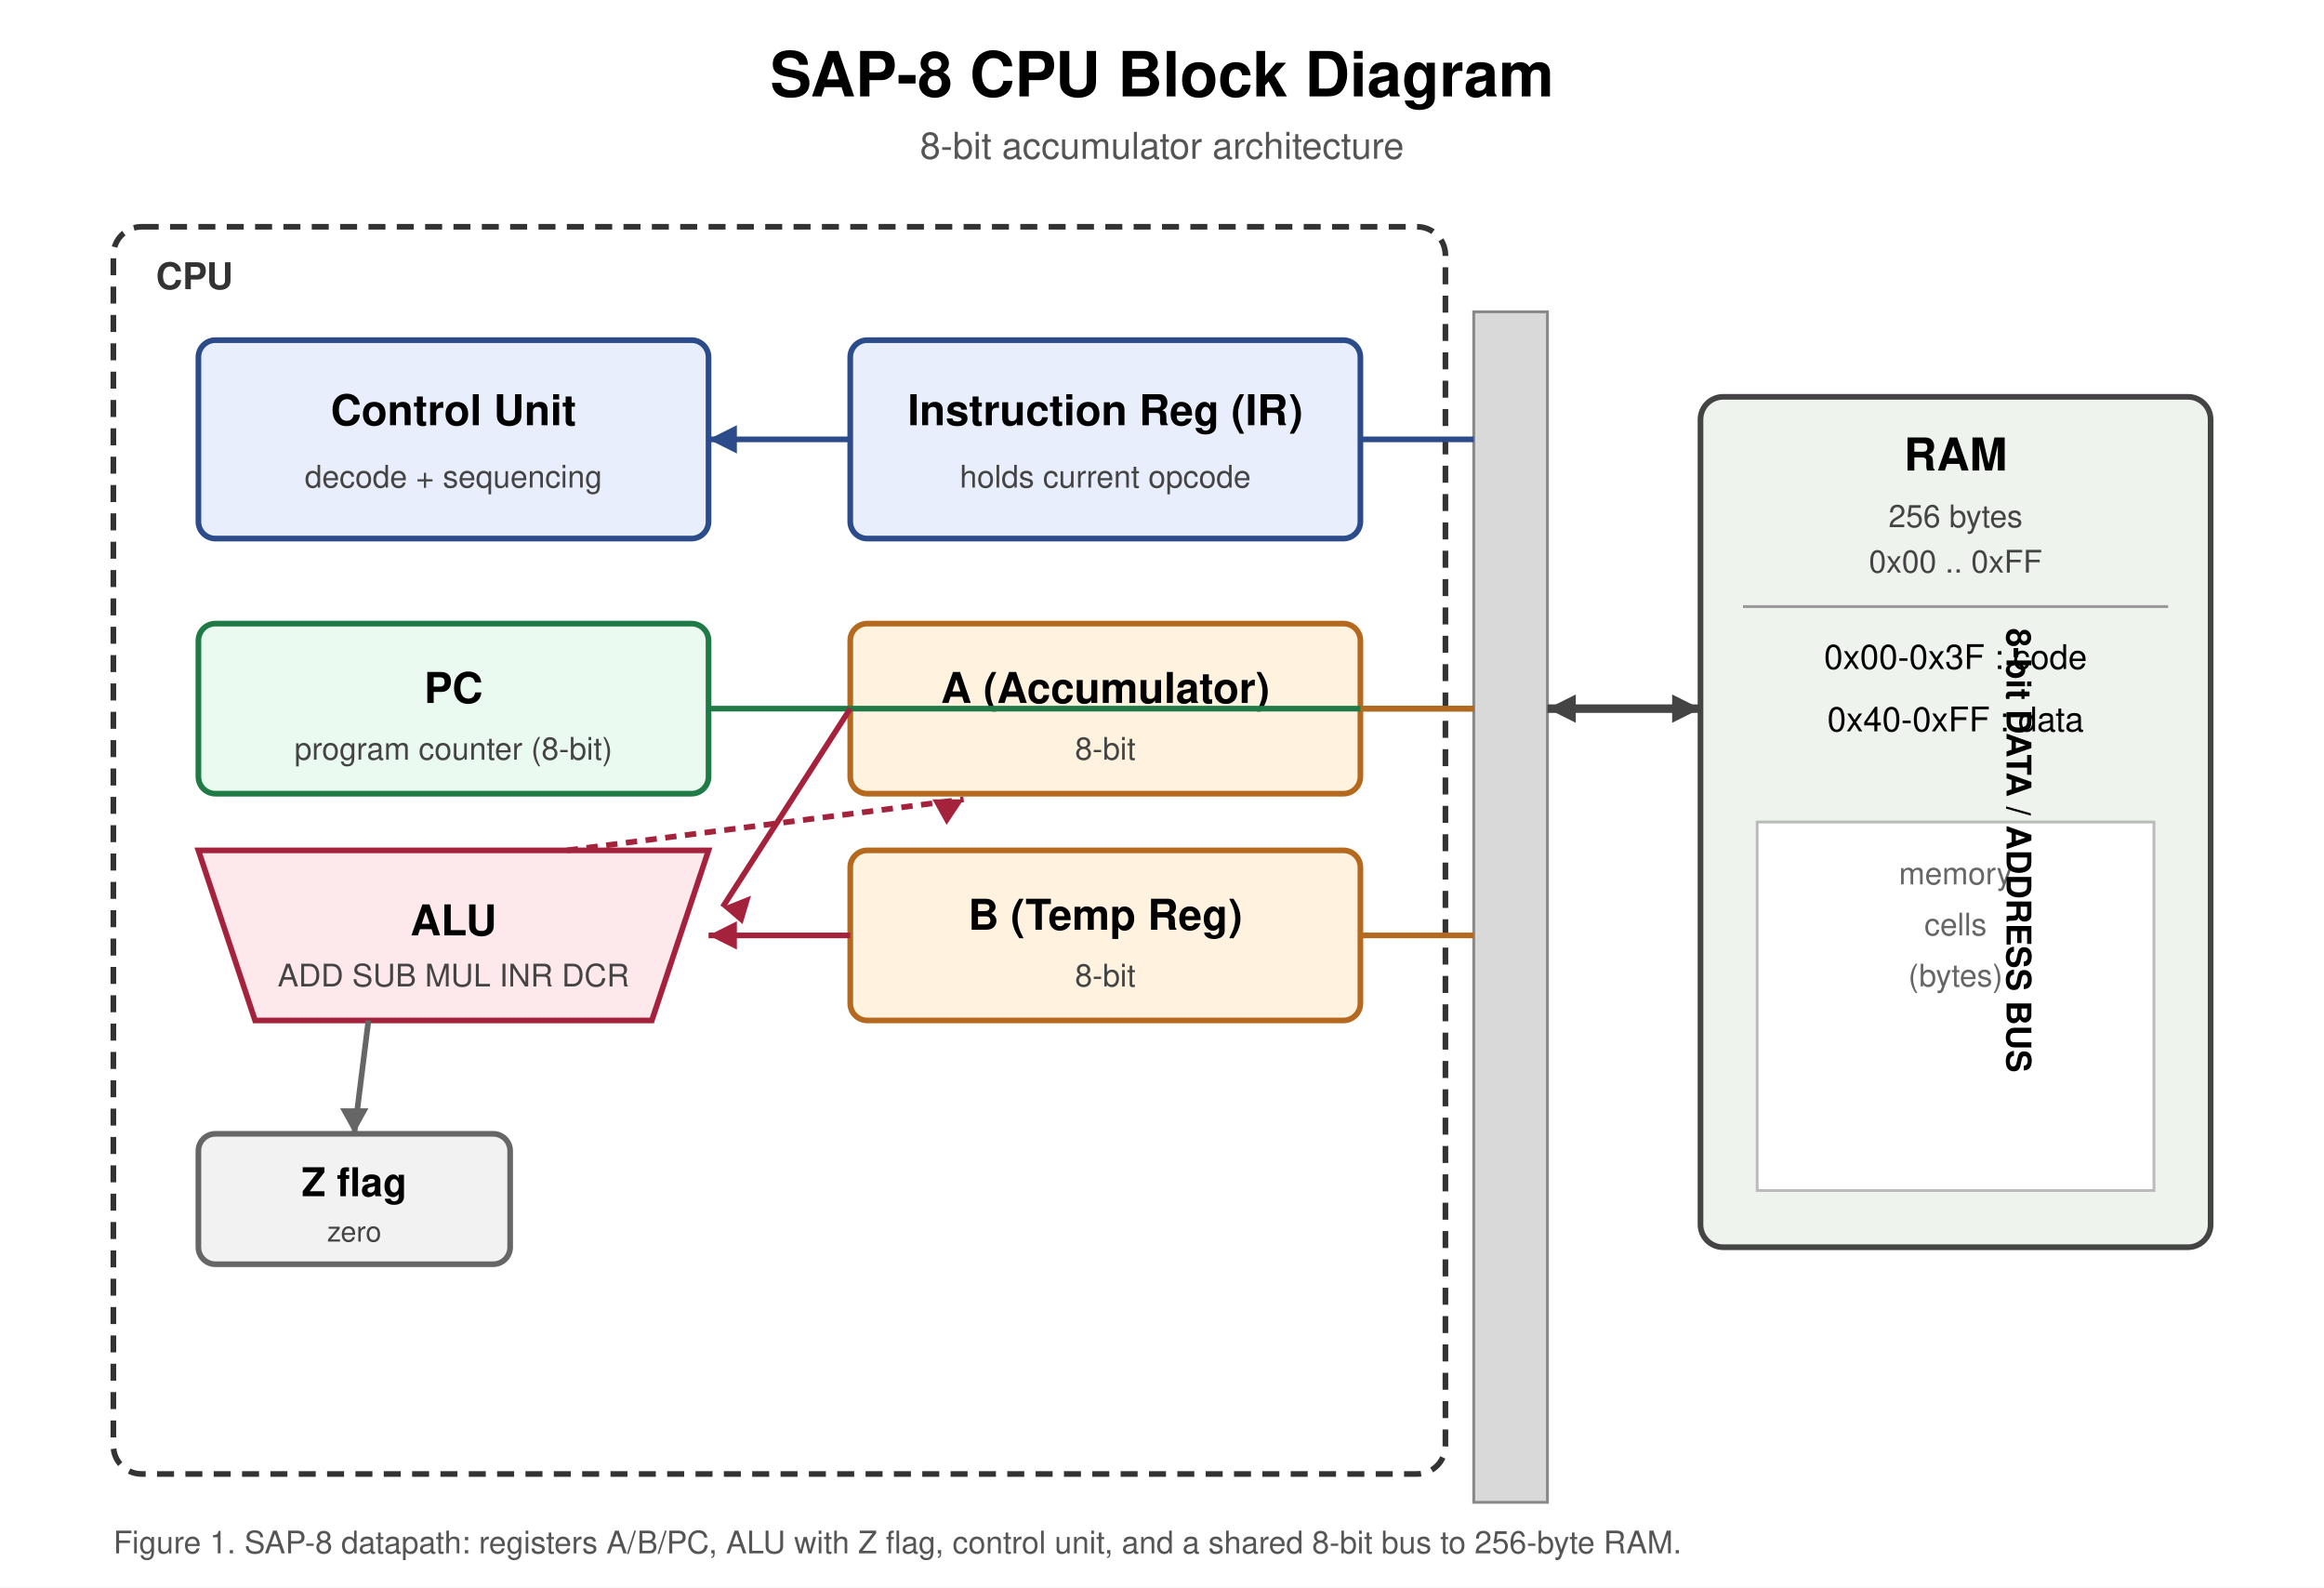
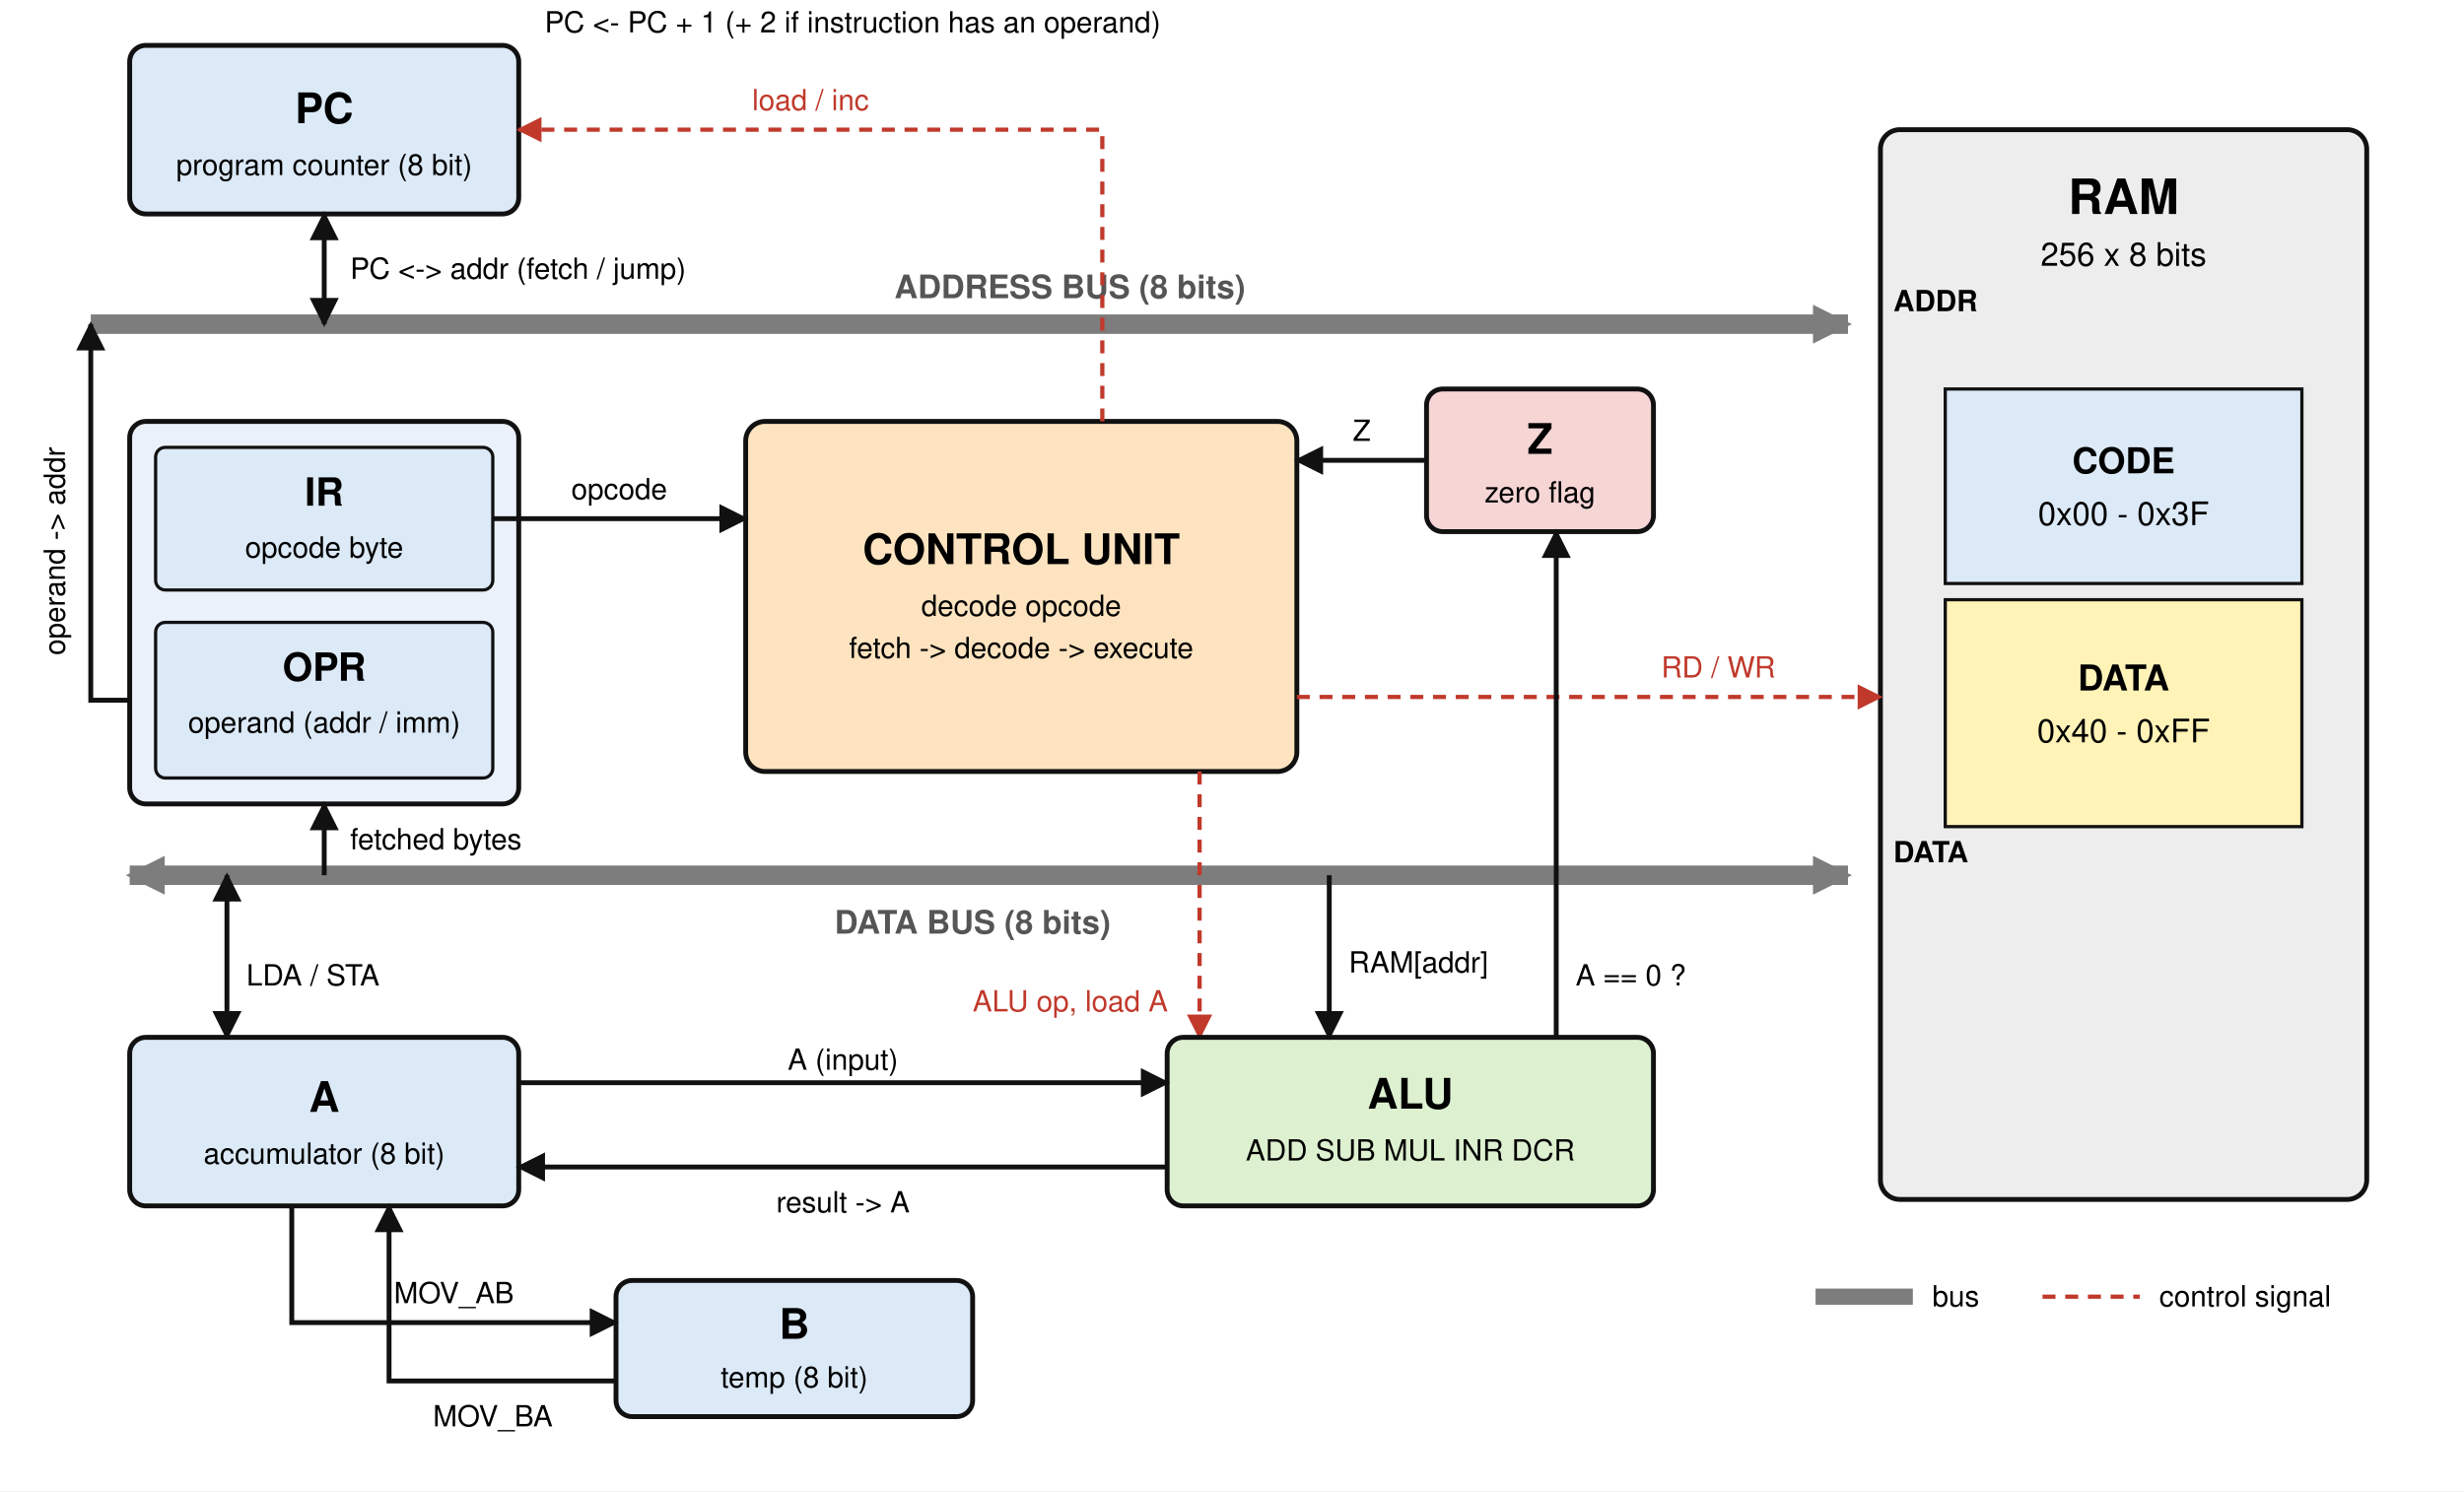
- <svg xmlns="http://www.w3.org/2000/svg" width="820" height="560" viewBox="0 0 820 560" font-family="Helvetica, Arial, sans-serif">
-   <rect x="0" y="0" width="820" height="560" fill="#ffffff" />
-   <text x="410" y="34" font-size="22" font-weight="bold" text-anchor="middle">SAP-8 CPU Block Diagram</text>
-   <text x="410" y="56" font-size="13" text-anchor="middle" fill="#555">8-bit accumulator architecture</text>
-   <rect x="40" y="80" width="470" height="440" rx="10" fill="none" stroke="#333" stroke-width="2" stroke-dasharray="6 4" />
-   <text x="55" y="102" font-size="13" font-weight="bold" fill="#333">CPU</text>
-   <rect x="70" y="120" width="180" height="70" rx="6" fill="#e8eefc" stroke="#2b4b8a" stroke-width="2" />
-   <text x="160" y="150" font-size="15" font-weight="bold" text-anchor="middle">Control Unit</text>
-   <text x="160" y="172" font-size="11" text-anchor="middle" fill="#444">decode + sequencing</text>
-   <rect x="300" y="120" width="180" height="70" rx="6" fill="#e8eefc" stroke="#2b4b8a" stroke-width="2" />
-   <text x="390" y="150" font-size="15" font-weight="bold" text-anchor="middle">Instruction Reg (IR)</text>
-   <text x="390" y="172" font-size="11" text-anchor="middle" fill="#444">holds current opcode</text>
-   <rect x="70" y="220" width="180" height="60" rx="6" fill="#eafaf0" stroke="#1f7a46" stroke-width="2" />
-   <text x="160" y="248" font-size="15" font-weight="bold" text-anchor="middle">PC</text>
-   <text x="160" y="268" font-size="11" text-anchor="middle" fill="#444">program counter (8-bit)</text>
-   <rect x="300" y="220" width="180" height="60" rx="6" fill="#fff3e0" stroke="#b5691f" stroke-width="2" />
-   <text x="390" y="248" font-size="15" font-weight="bold" text-anchor="middle">A  (Accumulator)</text>
-   <text x="390" y="268" font-size="11" text-anchor="middle" fill="#444">8-bit</text>
-   <rect x="300" y="300" width="180" height="60" rx="6" fill="#fff3e0" stroke="#b5691f" stroke-width="2" />
-   <text x="390" y="328" font-size="15" font-weight="bold" text-anchor="middle">B  (Temp Reg)</text>
-   <text x="390" y="348" font-size="11" text-anchor="middle" fill="#444">8-bit</text>
-   <polygon points="70,300 250,300 230,360 90,360" fill="#fde8ec" stroke="#a5223c" stroke-width="2" />
-   <text x="160" y="330" font-size="15" font-weight="bold" text-anchor="middle">ALU</text>
-   <text x="160" y="348" font-size="11" text-anchor="middle" fill="#444">ADD SUB MUL INR DCR</text>
-   <rect x="70" y="400" width="110" height="46" rx="6" fill="#f2f2f2" stroke="#666" stroke-width="2" />
-   <text x="125" y="422" font-size="14" font-weight="bold" text-anchor="middle">Z flag</text>
-   <text x="125" y="438" font-size="10" text-anchor="middle" fill="#444">zero</text>
-   <rect x="600" y="140" width="180" height="300" rx="8" fill="#eef3ee" stroke="#444" stroke-width="2" />
-   <text x="690" y="166" font-size="16" font-weight="bold" text-anchor="middle">RAM</text>
-   <text x="690" y="186" font-size="11" text-anchor="middle" fill="#444">256 bytes</text>
-   <text x="690" y="202" font-size="11" text-anchor="middle" fill="#444">0x00 .. 0xFF</text>
-   <line x1="615" y1="214" x2="765" y2="214" stroke="#999" stroke-width="1" />
-   <text x="690" y="236" font-size="12" text-anchor="middle">0x00-0x3F : code</text>
-   <text x="690" y="258" font-size="12" text-anchor="middle">0x40-0xFF : data</text>
-   <rect x="620" y="290" width="140" height="130" fill="#ffffff" stroke="#bbb" stroke-width="1" />
-   <text x="690" y="312" font-size="11" text-anchor="middle" fill="#666">memory</text>
-   <text x="690" y="330" font-size="11" text-anchor="middle" fill="#666">cells</text>
-   <text x="690" y="348" font-size="11" text-anchor="middle" fill="#666">(bytes)</text>
-   <rect x="520" y="110" width="26" height="420" fill="#d9d9d9" stroke="#888" stroke-width="1" />
-   <text x="533" y="125" font-size="12" font-weight="bold" text-anchor="middle" transform="rotate(90 533 300)">8-bit DATA / ADDRESS BUS</text>
-   <line x1="480" y1="155" x2="520" y2="155" stroke="#2b4b8a" stroke-width="2" />
-   <line x1="250" y1="250" x2="520" y2="250" stroke="#1f7a46" stroke-width="2" />
-   <line x1="480" y1="250" x2="520" y2="250" stroke="#b5691f" stroke-width="2" />
-   <line x1="480" y1="330" x2="520" y2="330" stroke="#b5691f" stroke-width="2" />
-   <line x1="546" y1="250" x2="600" y2="250" stroke="#444" stroke-width="3" />
-   <polygon points="600,250 590,245 590,255" fill="#444" />
-   <polygon points="546,250 556,245 556,255" fill="#444" />
-   <line x1="300" y1="155" x2="250" y2="155" stroke="#2b4b8a" stroke-width="2" />
-   <polygon points="250,155 260,150 260,160" fill="#2b4b8a" />
-   <line x1="300" y1="250" x2="255" y2="320" stroke="#a5223c" stroke-width="2" />
-   <polygon points="255,320 265,316 262,326" fill="#a5223c" />
-   <line x1="300" y1="330" x2="250" y2="330" stroke="#a5223c" stroke-width="2" />
-   <polygon points="250,330 260,325 260,335" fill="#a5223c" />
-   <line x1="200" y1="300" x2="340" y2="282" stroke="#a5223c" stroke-width="2" stroke-dasharray="4 3" />
-   <polygon points="340,282 329,282 334,291" fill="#a5223c" />
-   <line x1="130" y1="360" x2="125" y2="400" stroke="#666" stroke-width="2" />
-   <polygon points="125,400 120,391 130,391" fill="#666" />
-   <text x="40" y="548" font-size="11" fill="#555">Figure 1. SAP-8 datapath: registers A/B/PC, ALU with Z flag, control unit, and a shared 8-bit bus to 256-byte RAM.</text>
+ <svg xmlns="http://www.w3.org/2000/svg" viewBox="0 30 760 460" font-family="Helvetica, Arial, sans-serif">
+   <defs>
+     <marker id="ah" viewBox="0 0 10 10" refX="9" refY="5" markerWidth="6" markerHeight="6" orient="auto-start-reverse">
+       <path d="M0,0 L10,5 L0,10 z" fill="#111" />
+     </marker>
+     <marker id="ahr" viewBox="0 0 10 10" refX="9" refY="5" markerWidth="6" markerHeight="6" orient="auto-start-reverse">
+       <path d="M0,0 L10,5 L0,10 z" fill="#C0392B" />
+     </marker>
+     <marker id="ahg" viewBox="0 0 10 10" refX="9" refY="5" markerUnits="userSpaceOnUse" markerWidth="12" markerHeight="12" orient="auto-start-reverse">
+       <path d="M0,0 L10,5 L0,10 z" fill="#7D7D7D" />
+     </marker>
+   </defs>
+   <rect x="0" y="30" width="760" height="460" fill="#fff" />
+   <line x1="28" y1="130" x2="570" y2="130" stroke="#7D7D7D" stroke-width="6" marker-end="url(#ahg)" />
+   <text x="330" y="122" text-anchor="middle" font-size="10" font-weight="bold" fill="#555">ADDRESS BUS (8 bits)</text>
+   <line x1="40" y1="300" x2="570" y2="300" stroke="#7D7D7D" stroke-width="6" marker-start="url(#ahg)" marker-end="url(#ahg)" />
+   <text x="300" y="318" text-anchor="middle" font-size="10" font-weight="bold" fill="#555">DATA BUS (8 bits)</text>
+   <rect x="580" y="70" width="150" height="330" rx="6" fill="#EDEDED" stroke="#111" stroke-width="1.5" />
+   <text x="655" y="96" text-anchor="middle" font-size="15" font-weight="bold">RAM</text>
+   <text x="655" y="112" text-anchor="middle" font-size="10">256 x 8 bits</text>
+   <rect x="600" y="150" width="110" height="60" fill="#DCE9F7" stroke="#111" />
+   <text x="655" y="176" text-anchor="middle" font-size="11" font-weight="bold">CODE</text>
+   <text x="655" y="192" text-anchor="middle" font-size="10">0x00 - 0x3F</text>
+   <rect x="600" y="215" width="110" height="70" fill="#FFF3B8" stroke="#111" />
+   <text x="655" y="243" text-anchor="middle" font-size="11" font-weight="bold">DATA</text>
+   <text x="655" y="259" text-anchor="middle" font-size="10">0x40 - 0xFF</text>
+   <text x="584" y="126" font-size="9" font-weight="bold">ADDR</text>
+   <text x="584" y="296" font-size="9" font-weight="bold">DATA</text>
+   <rect x="40" y="44" width="120" height="52" rx="5" fill="#DCE9F7" stroke="#111" stroke-width="1.5" />
+   <text x="100" y="68" text-anchor="middle" font-size="13" font-weight="bold">PC</text>
+   <text x="100" y="84" text-anchor="middle" font-size="9">program counter (8 bit)</text>
+   <line x1="100" y1="96" x2="100" y2="130" stroke="#111" stroke-width="1.5" marker-start="url(#ah)" marker-end="url(#ah)" />
+   <text x="108" y="116" font-size="9">PC &lt;-&gt; addr (fetch / jump)</text>
+   <text x="168" y="40" font-size="9">PC &lt;- PC + 1  (+ 2 if instruction has an operand)</text>
+   <rect x="40" y="160" width="120" height="118" rx="5" fill="#EAF1FA" stroke="#111" stroke-width="1.5" />
+   <rect x="48" y="168" width="104" height="44" rx="3" fill="#DCE9F7" stroke="#111" />
+   <text x="100" y="186" text-anchor="middle" font-size="12" font-weight="bold">IR</text>
+   <text x="100" y="202" text-anchor="middle" font-size="9">opcode byte</text>
+   <rect x="48" y="222" width="104" height="48" rx="3" fill="#DCE9F7" stroke="#111" />
+   <text x="100" y="240" text-anchor="middle" font-size="12" font-weight="bold">OPR</text>
+   <text x="100" y="256" text-anchor="middle" font-size="9">operand (addr / imm)</text>
+   <line x1="100" y1="300" x2="100" y2="278" stroke="#111" stroke-width="1.5" marker-end="url(#ah)" />
+   <text x="108" y="292" font-size="9">fetched bytes</text>
+   <path d="M 40 246 L 28 246 L 28 130" fill="none" stroke="#111" stroke-width="1.5" marker-end="url(#ah)" />
+   <text x="20" y="200" font-size="9" transform="rotate(-90 20 200)" text-anchor="middle">operand -&gt; addr</text>
+   <rect x="230" y="160" width="170" height="108" rx="6" fill="#FDE3BF" stroke="#111" stroke-width="1.5" />
+   <text x="315" y="204" text-anchor="middle" font-size="13" font-weight="bold">CONTROL UNIT</text>
+   <text x="315" y="220" text-anchor="middle" font-size="9">decode opcode</text>
+   <text x="315" y="233" text-anchor="middle" font-size="9">fetch -&gt; decode -&gt; execute</text>
+   <line x1="152" y1="190" x2="230" y2="190" stroke="#111" stroke-width="1.5" marker-end="url(#ah)" />
+   <text x="191" y="184" text-anchor="middle" font-size="9">opcode</text>
+   <rect x="440" y="150" width="70" height="44" rx="5" fill="#F6D5D5" stroke="#111" stroke-width="1.5" />
+   <text x="475" y="170" text-anchor="middle" font-size="13" font-weight="bold">Z</text>
+   <text x="475" y="185" text-anchor="middle" font-size="9">zero flag</text>
+   <line x1="440" y1="172" x2="400" y2="172" stroke="#111" stroke-width="1.5" marker-end="url(#ah)" />
+   <text x="420" y="166" text-anchor="middle" font-size="9">Z</text>
+   <path d="M 340 160 L 340 70 L 160 70" fill="none" stroke="#C0392B" stroke-width="1.3" stroke-dasharray="4 3" marker-end="url(#ahr)" />
+   <text x="250" y="64" text-anchor="middle" font-size="9" fill="#C0392B">load / inc</text>
+   <path d="M 400 245 L 580 245" fill="none" stroke="#C0392B" stroke-width="1.3" stroke-dasharray="4 3" marker-end="url(#ahr)" />
+   <text x="530" y="239" text-anchor="middle" font-size="9" fill="#C0392B">RD / WR</text>
+   <path d="M 370 268 L 370 350" fill="none" stroke="#C0392B" stroke-width="1.3" stroke-dasharray="4 3" marker-end="url(#ahr)" />
+   <text x="300" y="342" font-size="9" fill="#C0392B">ALU op, load A</text>
+   <rect x="40" y="350" width="120" height="52" rx="5" fill="#DCE9F7" stroke="#111" stroke-width="1.5" />
+   <text x="100" y="373" text-anchor="middle" font-size="13" font-weight="bold">A</text>
+   <text x="100" y="389" text-anchor="middle" font-size="9">accumulator (8 bit)</text>
+   <line x1="70" y1="350" x2="70" y2="300" stroke="#111" stroke-width="1.5" marker-start="url(#ah)" marker-end="url(#ah)" />
+   <text x="76" y="334" font-size="9">LDA / STA</text>
+   <rect x="360" y="350" width="150" height="52" rx="5" fill="#DDF0D0" stroke="#111" stroke-width="1.5" />
+   <text x="435" y="372" text-anchor="middle" font-size="13" font-weight="bold">ALU</text>
+   <text x="435" y="388" text-anchor="middle" font-size="9">ADD  SUB  MUL  INR  DCR</text>
+   <line x1="160" y1="364" x2="360" y2="364" stroke="#111" stroke-width="1.5" marker-end="url(#ah)" />
+   <text x="260" y="360" text-anchor="middle" font-size="9">A (input)</text>
+   <line x1="360" y1="390" x2="160" y2="390" stroke="#111" stroke-width="1.5" marker-end="url(#ah)" />
+   <text x="260" y="404" text-anchor="middle" font-size="9">result -&gt; A</text>
+   <line x1="410" y1="300" x2="410" y2="350" stroke="#111" stroke-width="1.5" marker-end="url(#ah)" />
+   <text x="416" y="330" font-size="9">RAM[addr]</text>
+   <line x1="480" y1="350" x2="480" y2="194" stroke="#111" stroke-width="1.5" marker-end="url(#ah)" />
+   <text x="486" y="334" font-size="9">A == 0 ?</text>
+   <rect x="190" y="425" width="110" height="42" rx="5" fill="#DCE9F7" stroke="#111" stroke-width="1.5" />
+   <text x="245" y="443" text-anchor="middle" font-size="13" font-weight="bold">B</text>
+   <text x="245" y="458" text-anchor="middle" font-size="9">temp (8 bit)</text>
+   <path d="M 90 402 L 90 438 L 190 438" fill="none" stroke="#111" stroke-width="1.5" marker-end="url(#ah)" />
+   <text x="140" y="432" text-anchor="middle" font-size="9">MOV_AB</text>
+   <path d="M 190 456 L 120 456 L 120 402" fill="none" stroke="#111" stroke-width="1.5" marker-end="url(#ah)" />
+   <text x="152" y="470" text-anchor="middle" font-size="9">MOV_BA</text>
+   <line x1="560" y1="430" x2="590" y2="430" stroke="#7D7D7D" stroke-width="5" />
+   <text x="596" y="433" font-size="9">bus</text>
+   <line x1="630" y1="430" x2="660" y2="430" stroke="#C0392B" stroke-width="1.3" stroke-dasharray="4 3" />
+   <text x="666" y="433" font-size="9">control signal</text>
</svg>
